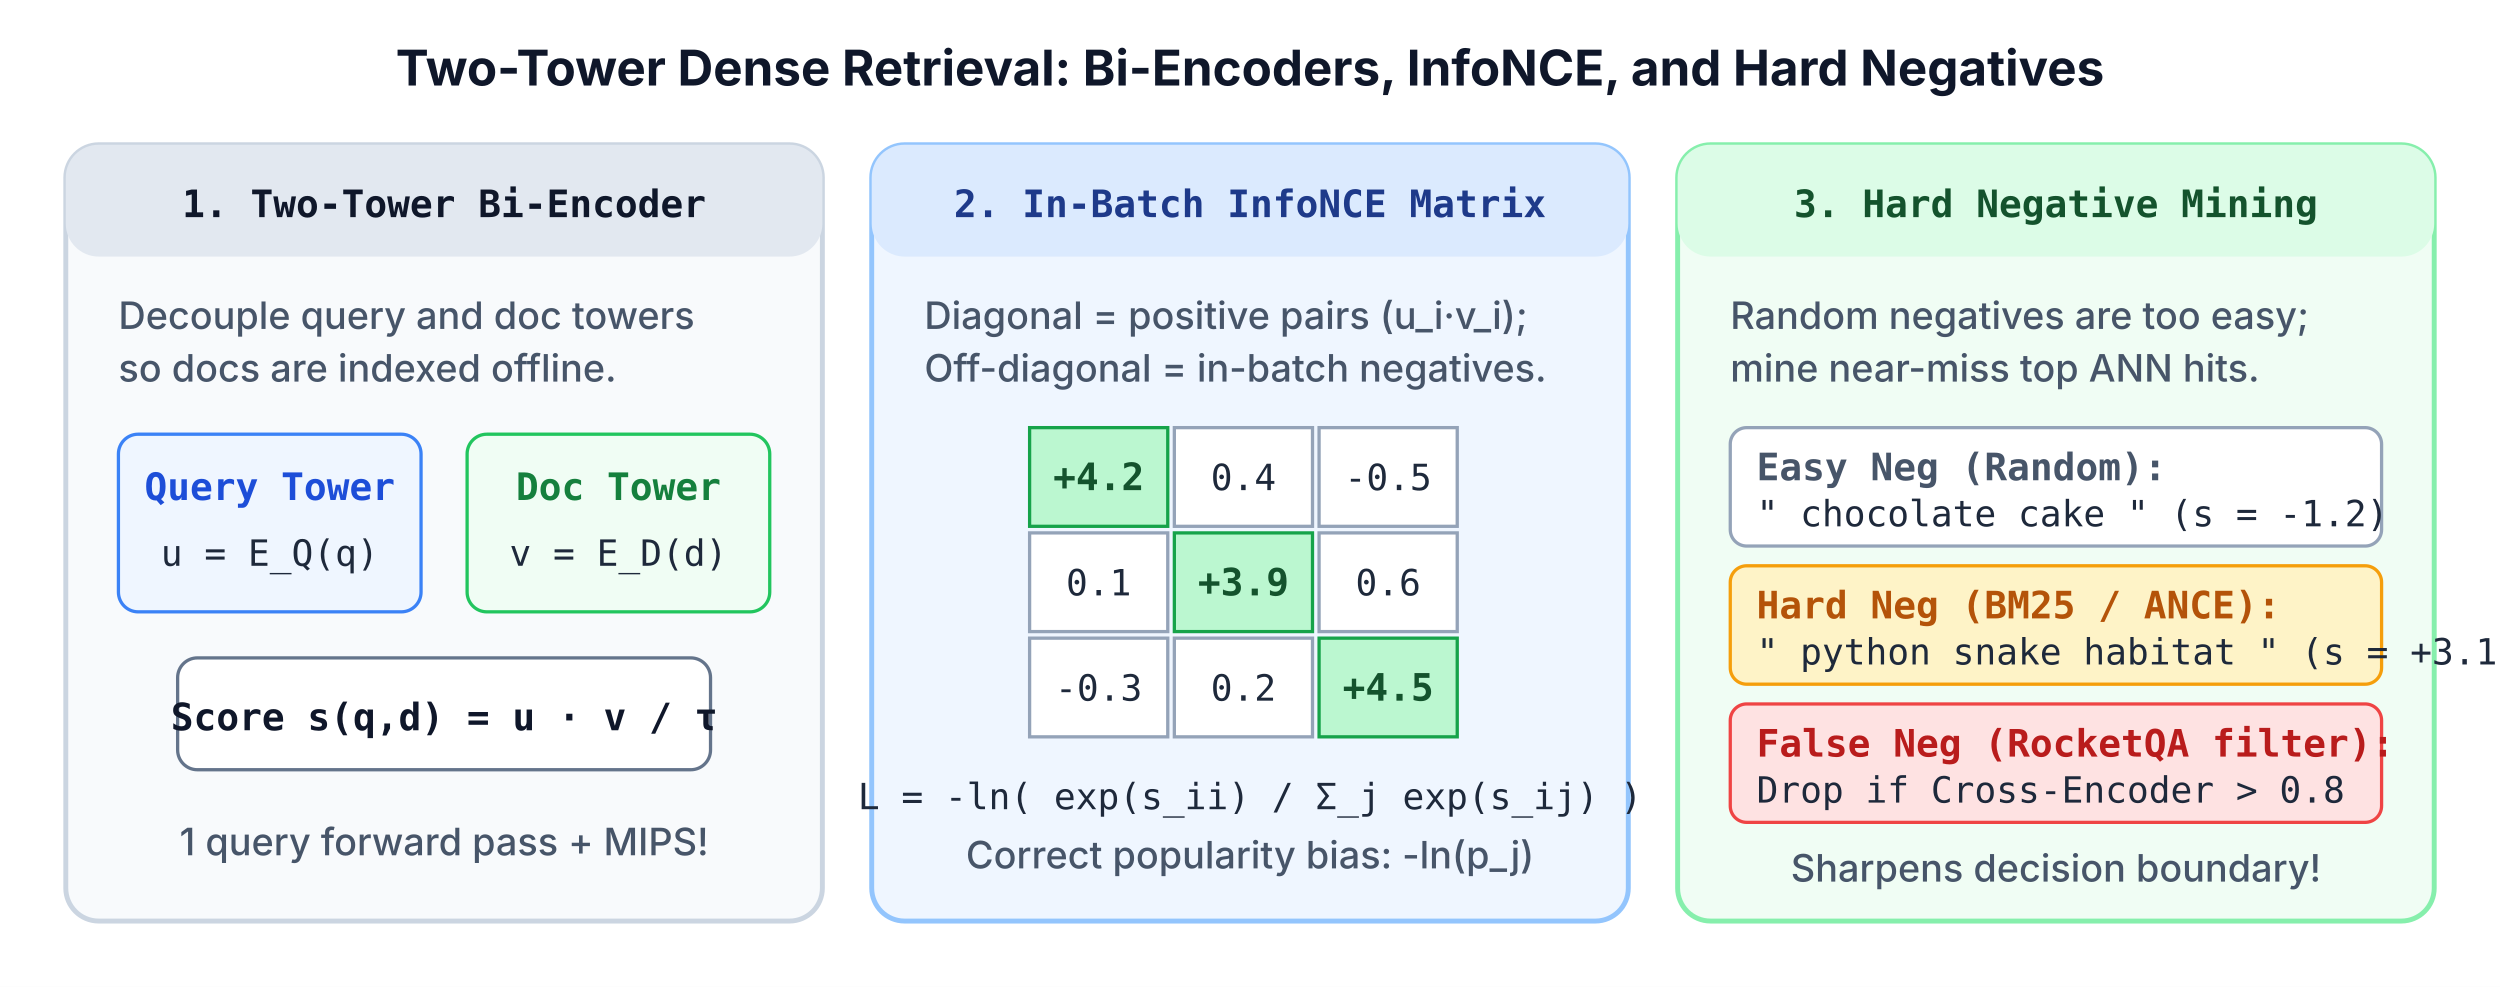
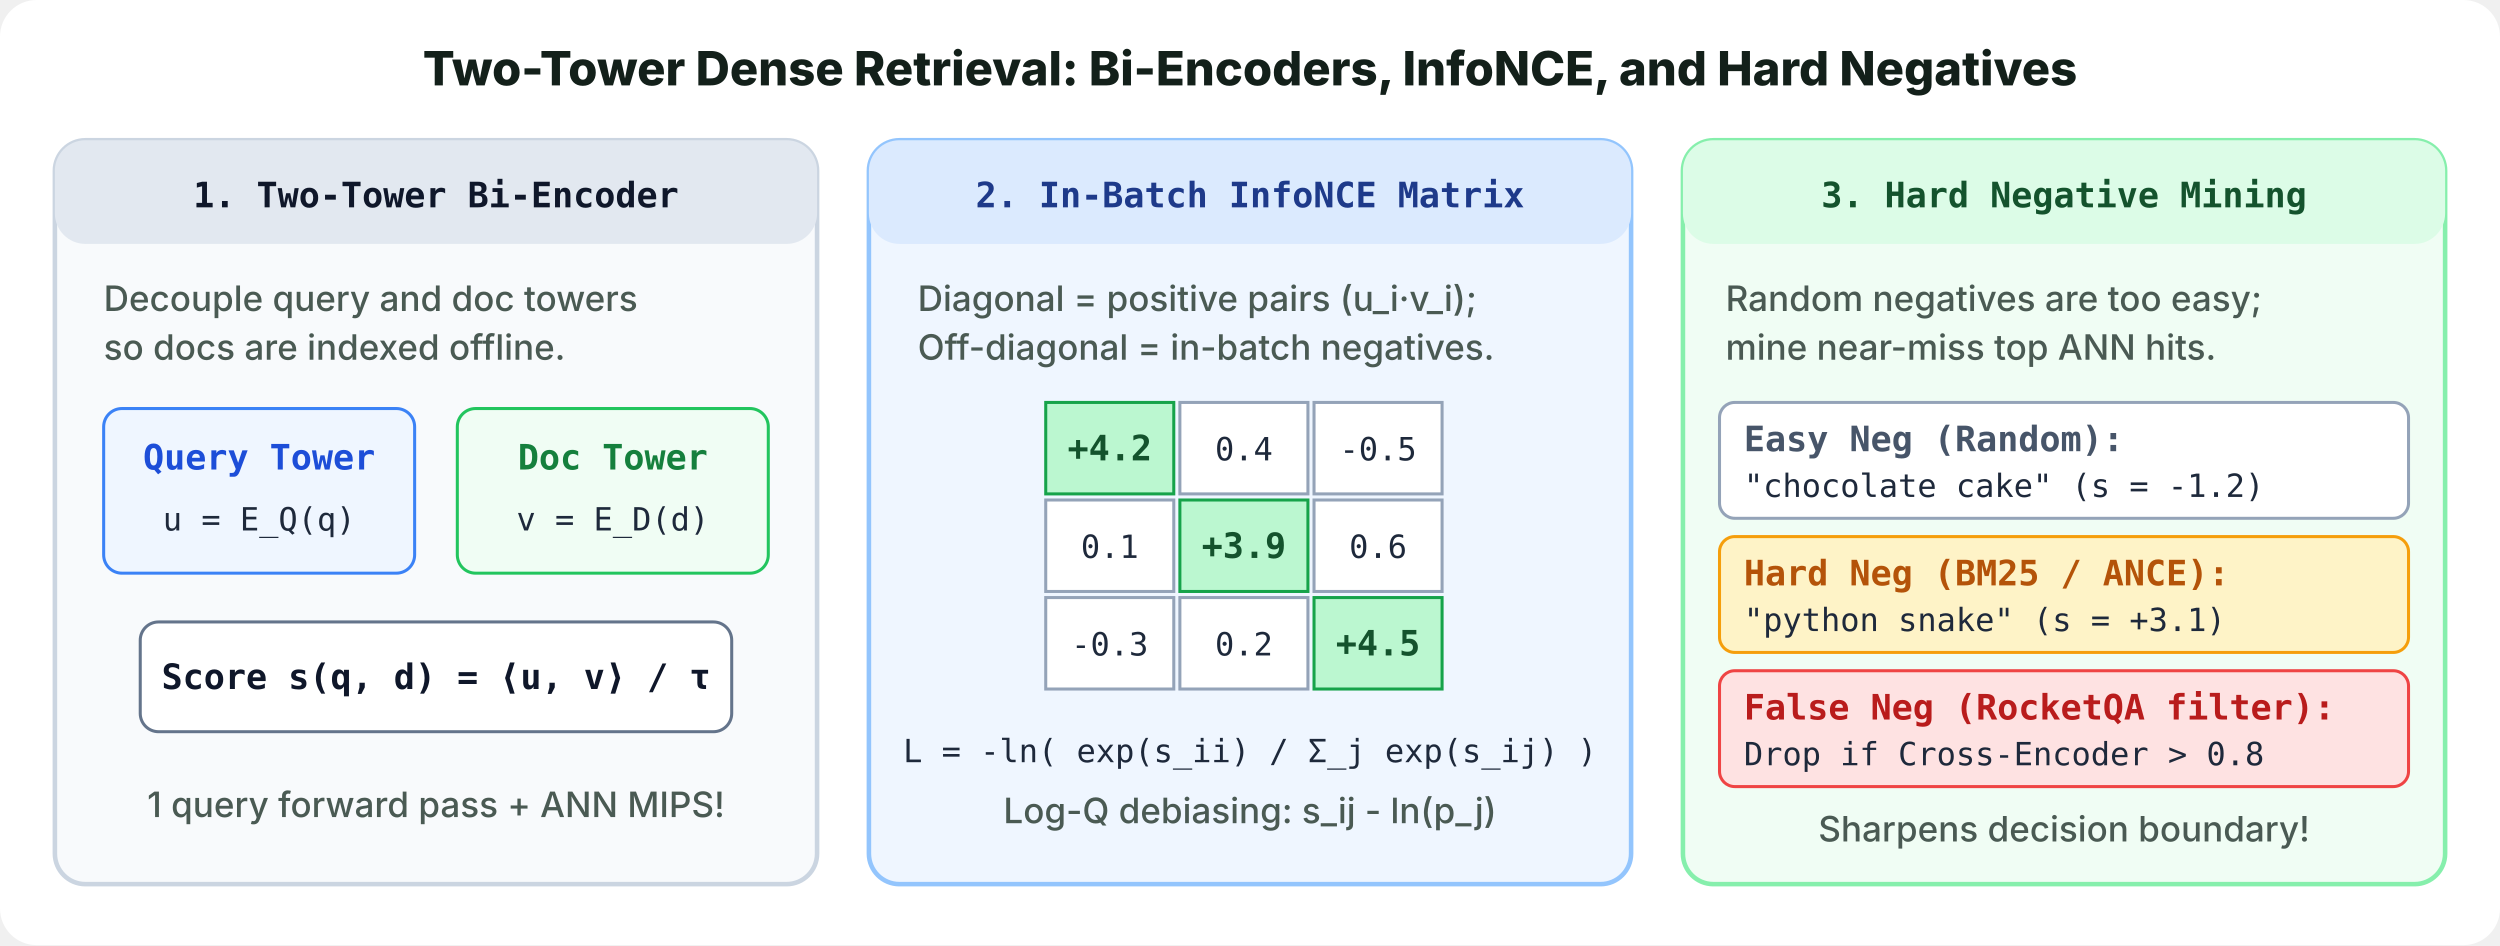
- <svg xmlns="http://www.w3.org/2000/svg" viewBox="0 0 760 300" width="760" height="300">
-   <rect width="760" height="300" fill="#ffffff" />
+ <svg xmlns="http://www.w3.org/2000/svg" viewBox="0 0 820 310" width="820" height="310">
+   <rect width="820" height="310" fill="#ffffff" rx="12" />
  <style>
-     .title { font-family: 'Inter', -apple-system, sans-serif; font-size: 15px; font-weight: 700; fill: #0f172a; }
-     .sub { font-family: 'Inter', -apple-system, sans-serif; font-size: 11.5px; font-weight: 500; fill: #475569; }
-     .mono { font-family: 'JetBrains Mono', monospace; font-size: 11px; fill: #1e293b; }
-     .mono-bold { font-family: 'JetBrains Mono', monospace; font-size: 11.5px; font-weight: 700; }
+     .title { font-family: 'Manrope', 'Inter', -apple-system, sans-serif; font-size: 15.5px; font-weight: 800; fill: #13201a; }
+     .sub { font-family: 'Manrope', 'Inter', -apple-system, sans-serif; font-size: 11.5px; font-weight: 500; fill: #4a5a53; }
+     .mono { font-family: 'JetBrains Mono', 'Consolas', monospace; font-size: 10.5px; fill: #1e293b; }
+     .mono-bold { font-family: 'JetBrains Mono', 'Consolas', monospace; font-size: 11.5px; font-weight: 700; }
    .card { rx: 10; ry: 10; stroke-width: 1.5; }
  </style>
-   <text x="380" y="26" text-anchor="middle" class="title">Two-Tower Dense Retrieval: Bi-Encoders, InfoNCE, and Hard Negatives</text>
-   <g transform="translate(20, 44)">
-     <rect width="230" height="236" class="card" fill="#f8fafc" stroke="#cbd5e1" />
-     <rect width="230" height="34" rx="10" ry="10" fill="#e2e8f0" />
-     <text x="115" y="22" text-anchor="middle" class="mono-bold" fill="#0f172a">1. Two-Tower Bi-Encoder</text>
+   <text x="410" y="28" text-anchor="middle" class="title">Two-Tower Dense Retrieval: Bi-Encoders, InfoNCE, and Hard Negatives</text>
+   <g transform="translate(18, 46)">
+     <rect width="250" height="244" class="card" fill="#f8fafc" stroke="#cbd5e1" />
+     <rect width="250" height="34" rx="10" ry="10" fill="#e2e8f0" />
+     <text x="125" y="22" text-anchor="middle" class="mono-bold" fill="#0f172a">1. Two-Tower Bi-Encoder</text>
    <text x="16" y="56" class="sub">Decouple query and doc towers</text>
    <text x="16" y="72" class="sub">so docs are indexed offline.</text>
-     <rect x="16" y="88" width="92" height="54" rx="6" fill="#eff6ff" stroke="#3b82f6" />
-     <text x="62" y="108" text-anchor="middle" class="mono-bold" fill="#1d4ed8">Query Tower</text>
-     <text x="62" y="128" text-anchor="middle" class="mono">u = E_Q(q)</text>
-     <rect x="122" y="88" width="92" height="54" rx="6" fill="#f0fdf4" stroke="#22c55e" />
-     <text x="168" y="108" text-anchor="middle" class="mono-bold" fill="#15803d">Doc Tower</text>
-     <text x="168" y="128" text-anchor="middle" class="mono">v = E_D(d)</text>
-     <rect x="34" y="156" width="162" height="34" rx="6" fill="#fff" stroke="#64748b" />
-     <text x="115" y="178" text-anchor="middle" class="mono-bold" fill="#0f172a">Score s(q,d) = u · v / τ</text>
-     <text x="115" y="216" text-anchor="middle" class="sub" fill="#334155">1 query forward pass + MIPS!</text>
+     <rect x="16" y="88" width="102" height="54" rx="6" fill="#eff6ff" stroke="#3b82f6" />
+     <text x="67" y="108" text-anchor="middle" class="mono-bold" fill="#1d4ed8">Query Tower</text>
+     <text x="67" y="128" text-anchor="middle" class="mono">u = E_Q(q)</text>
+     <rect x="132" y="88" width="102" height="54" rx="6" fill="#f0fdf4" stroke="#22c55e" />
+     <text x="183" y="108" text-anchor="middle" class="mono-bold" fill="#15803d">Doc Tower</text>
+     <text x="183" y="128" text-anchor="middle" class="mono">v = E_D(d)</text>
+     <rect x="28" y="158" width="194" height="36" rx="6" fill="#ffffff" stroke="#64748b" />
+     <text x="125" y="180" text-anchor="middle" class="mono-bold" fill="#0f172a">Score s(q, d) = ⟨u, v⟩ / τ</text>
+     <text x="125" y="222" text-anchor="middle" class="sub" fill="#334155">1 query forward pass + ANN MIPS!</text>
  </g>
-   <g transform="translate(265, 44)">
-     <rect width="230" height="236" class="card" fill="#eff6ff" stroke="#93c5fd" />
-     <rect width="230" height="34" rx="10" ry="10" fill="#dbeafe" />
-     <text x="115" y="22" text-anchor="middle" class="mono-bold" fill="#1e3a8a">2. In-Batch InfoNCE Matrix</text>
+   <g transform="translate(285, 46)">
+     <rect width="250" height="244" class="card" fill="#eff6ff" stroke="#93c5fd" />
+     <rect width="250" height="34" rx="10" ry="10" fill="#dbeafe" />
+     <text x="125" y="22" text-anchor="middle" class="mono-bold" fill="#1e3a8a">2. In-Batch InfoNCE Matrix</text>
    <text x="16" y="56" class="sub">Diagonal = positive pairs (u_i·v_i);</text>
    <text x="16" y="72" class="sub">Off-diagonal = in-batch negatives.</text>
-     <g transform="translate(48, 86)">
+     <g transform="translate(58, 86)">
      <rect x="0" y="0" width="42" height="30" fill="#bbf7d0" stroke="#16a34a" />
      <text x="21" y="19" text-anchor="middle" class="mono-bold" fill="#14532d">+4.2</text>
-       <rect x="44" y="0" width="42" height="30" fill="#fff" stroke="#94a3b8" />
+       <rect x="44" y="0" width="42" height="30" fill="#ffffff" stroke="#94a3b8" />
      <text x="65" y="19" text-anchor="middle" class="mono">0.4</text>
-       <rect x="88" y="0" width="42" height="30" fill="#fff" stroke="#94a3b8" />
+       <rect x="88" y="0" width="42" height="30" fill="#ffffff" stroke="#94a3b8" />
      <text x="109" y="19" text-anchor="middle" class="mono">-0.5</text>
-       <rect x="0" y="32" width="42" height="30" fill="#fff" stroke="#94a3b8" />
+       <rect x="0" y="32" width="42" height="30" fill="#ffffff" stroke="#94a3b8" />
      <text x="21" y="51" text-anchor="middle" class="mono">0.1</text>
      <rect x="44" y="32" width="42" height="30" fill="#bbf7d0" stroke="#16a34a" />
      <text x="65" y="51" text-anchor="middle" class="mono-bold" fill="#14532d">+3.9</text>
-       <rect x="88" y="32" width="42" height="30" fill="#fff" stroke="#94a3b8" />
+       <rect x="88" y="32" width="42" height="30" fill="#ffffff" stroke="#94a3b8" />
      <text x="109" y="51" text-anchor="middle" class="mono">0.6</text>
-       <rect x="0" y="64" width="42" height="30" fill="#fff" stroke="#94a3b8" />
+       <rect x="0" y="64" width="42" height="30" fill="#ffffff" stroke="#94a3b8" />
      <text x="21" y="83" text-anchor="middle" class="mono">-0.3</text>
-       <rect x="44" y="64" width="42" height="30" fill="#fff" stroke="#94a3b8" />
+       <rect x="44" y="64" width="42" height="30" fill="#ffffff" stroke="#94a3b8" />
      <text x="65" y="83" text-anchor="middle" class="mono">0.2</text>
      <rect x="88" y="64" width="42" height="30" fill="#bbf7d0" stroke="#16a34a" />
      <text x="109" y="83" text-anchor="middle" class="mono-bold" fill="#14532d">+4.5</text>
    </g>
-     <text x="115" y="202" text-anchor="middle" class="mono" fill="#1e3a8a">L = -ln( exp(s_ii) / Σ_j exp(s_ij) )</text>
-     <text x="115" y="220" text-anchor="middle" class="sub" fill="#1e40af">Correct popularity bias: -ln(p_j)</text>
+     <text x="125" y="204" text-anchor="middle" class="mono" fill="#1e3a8a">L = -ln( exp(s_ii) / Σ_j exp(s_ij) )</text>
+     <text x="125" y="224" text-anchor="middle" class="sub" fill="#1e40af">Log-Q debiasing: s_ij - ln(p_j)</text>
  </g>
-   <g transform="translate(510, 44)">
-     <rect width="230" height="236" class="card" fill="#f0fdf4" stroke="#86efac" />
-     <rect width="230" height="34" rx="10" ry="10" fill="#dcfce7" />
-     <text x="115" y="22" text-anchor="middle" class="mono-bold" fill="#14532d">3. Hard Negative Mining</text>
-     <text x="16" y="56" class="sub">Random negatives are too easy;</text>
-     <text x="16" y="72" class="sub">mine near-miss top ANN hits.</text>
-     <rect x="16" y="86" width="198" height="36" rx="5" fill="#fff" stroke="#94a3b8" />
-     <text x="24" y="102" class="mono-bold" fill="#475569">Easy Neg (Random):</text>
-     <text x="24" y="116" class="mono">" chocolate cake " (s = -1.2)</text>
-     <rect x="16" y="128" width="198" height="36" rx="5" fill="#fef3c7" stroke="#f59e0b" />
-     <text x="24" y="144" class="mono-bold" fill="#b45309">Hard Neg (BM25 / ANCE):</text>
-     <text x="24" y="158" class="mono">" python snake habitat " (s = +3.1)</text>
-     <rect x="16" y="170" width="198" height="36" rx="5" fill="#fee2e2" stroke="#ef4444" />
-     <text x="24" y="186" class="mono-bold" fill="#b91c1c">False Neg (RocketQA filter):</text>
-     <text x="24" y="200" class="mono">Drop if Cross-Encoder &gt; 0.8</text>
-     <text x="115" y="224" text-anchor="middle" class="sub" fill="#14532d">Sharpens decision boundary!</text>
+   <g transform="translate(552, 46)">
+     <rect width="250" height="244" class="card" fill="#f0fdf4" stroke="#86efac" />
+     <rect width="250" height="34" rx="10" ry="10" fill="#dcfce7" />
+     <text x="125" y="22" text-anchor="middle" class="mono-bold" fill="#14532d">3. Hard Negative Mining</text>
+     <text x="14" y="56" class="sub">Random negatives are too easy;</text>
+     <text x="14" y="72" class="sub">mine near-miss top ANN hits.</text>
+     <rect x="12" y="86" width="226" height="38" rx="5" fill="#ffffff" stroke="#94a3b8" />
+     <text x="20" y="102" class="mono-bold" fill="#475569">Easy Neg (Random):</text>
+     <text x="20" y="117" class="mono">"chocolate cake" (s = -1.2)</text>
+     <rect x="12" y="130" width="226" height="38" rx="5" fill="#fef3c7" stroke="#f59e0b" />
+     <text x="20" y="146" class="mono-bold" fill="#b45309">Hard Neg (BM25 / ANCE):</text>
+     <text x="20" y="161" class="mono">"python snake" (s = +3.1)</text>
+     <rect x="12" y="174" width="226" height="38" rx="5" fill="#fee2e2" stroke="#ef4444" />
+     <text x="20" y="190" class="mono-bold" fill="#b91c1c">False Neg (RocketQA filter):</text>
+     <text x="20" y="205" class="mono">Drop if Cross-Encoder &gt; 0.8</text>
+     <text x="125" y="230" text-anchor="middle" class="sub" fill="#14532d">Sharpens decision boundary!</text>
  </g>
</svg>
